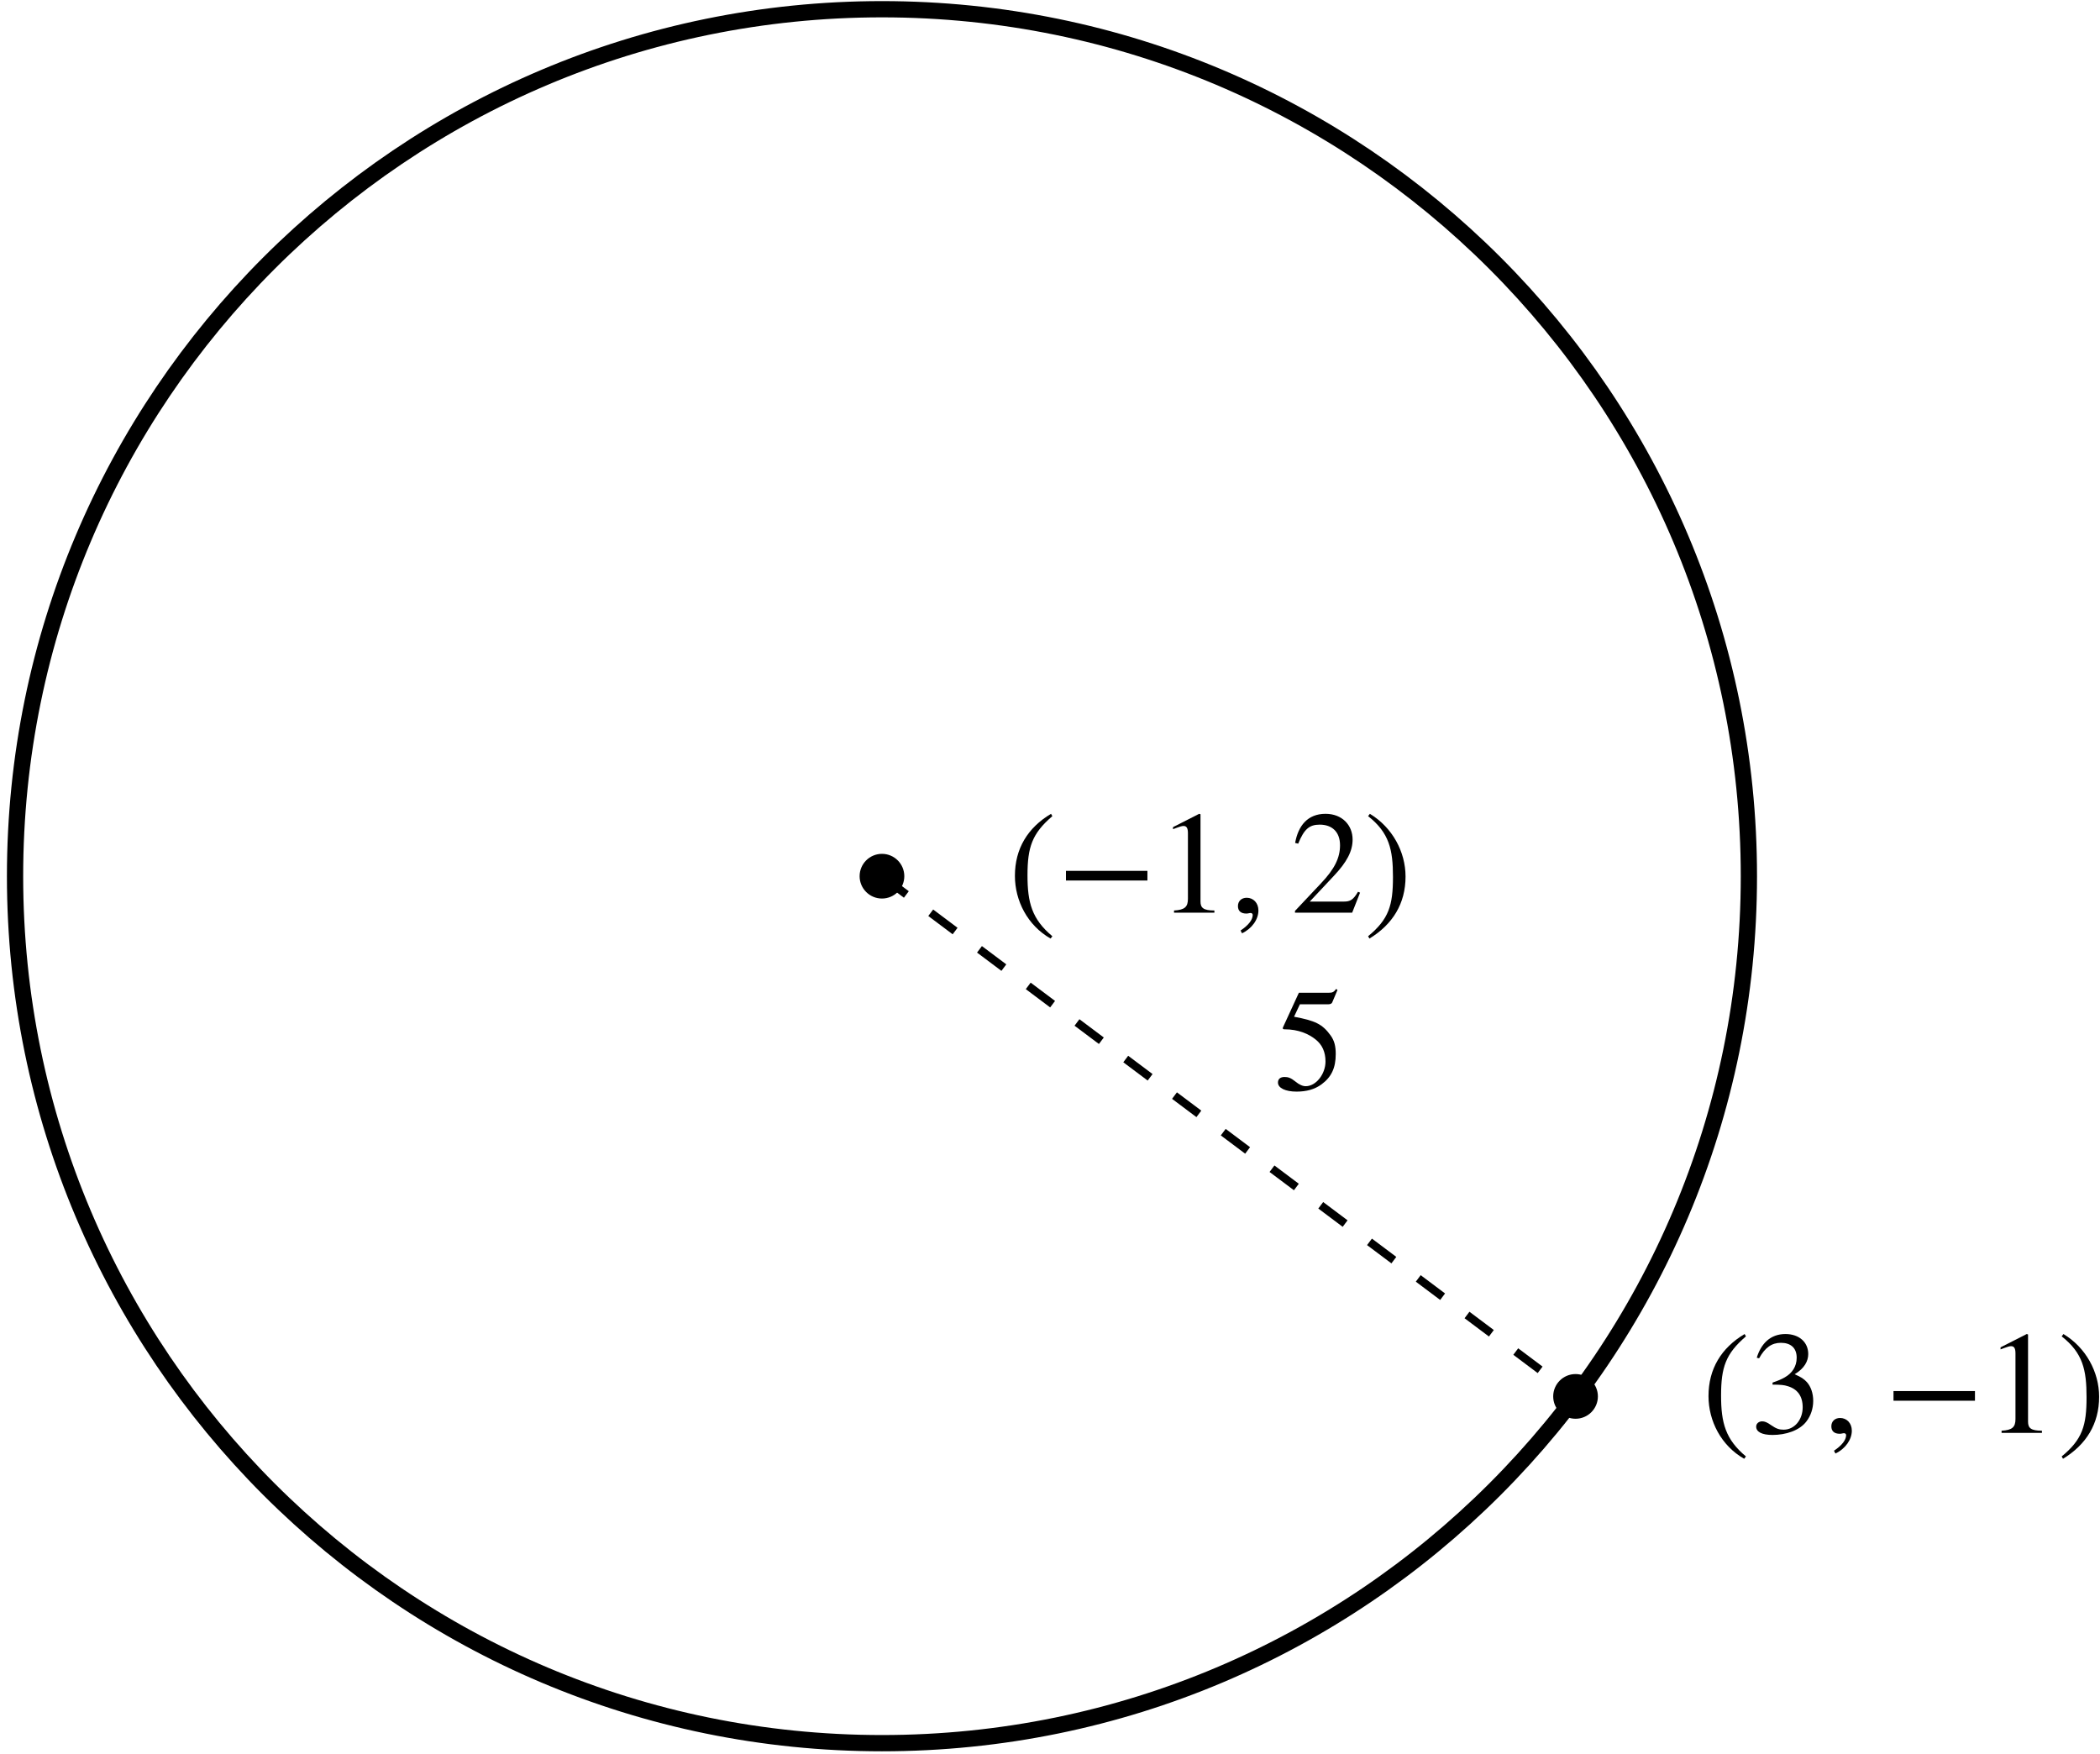
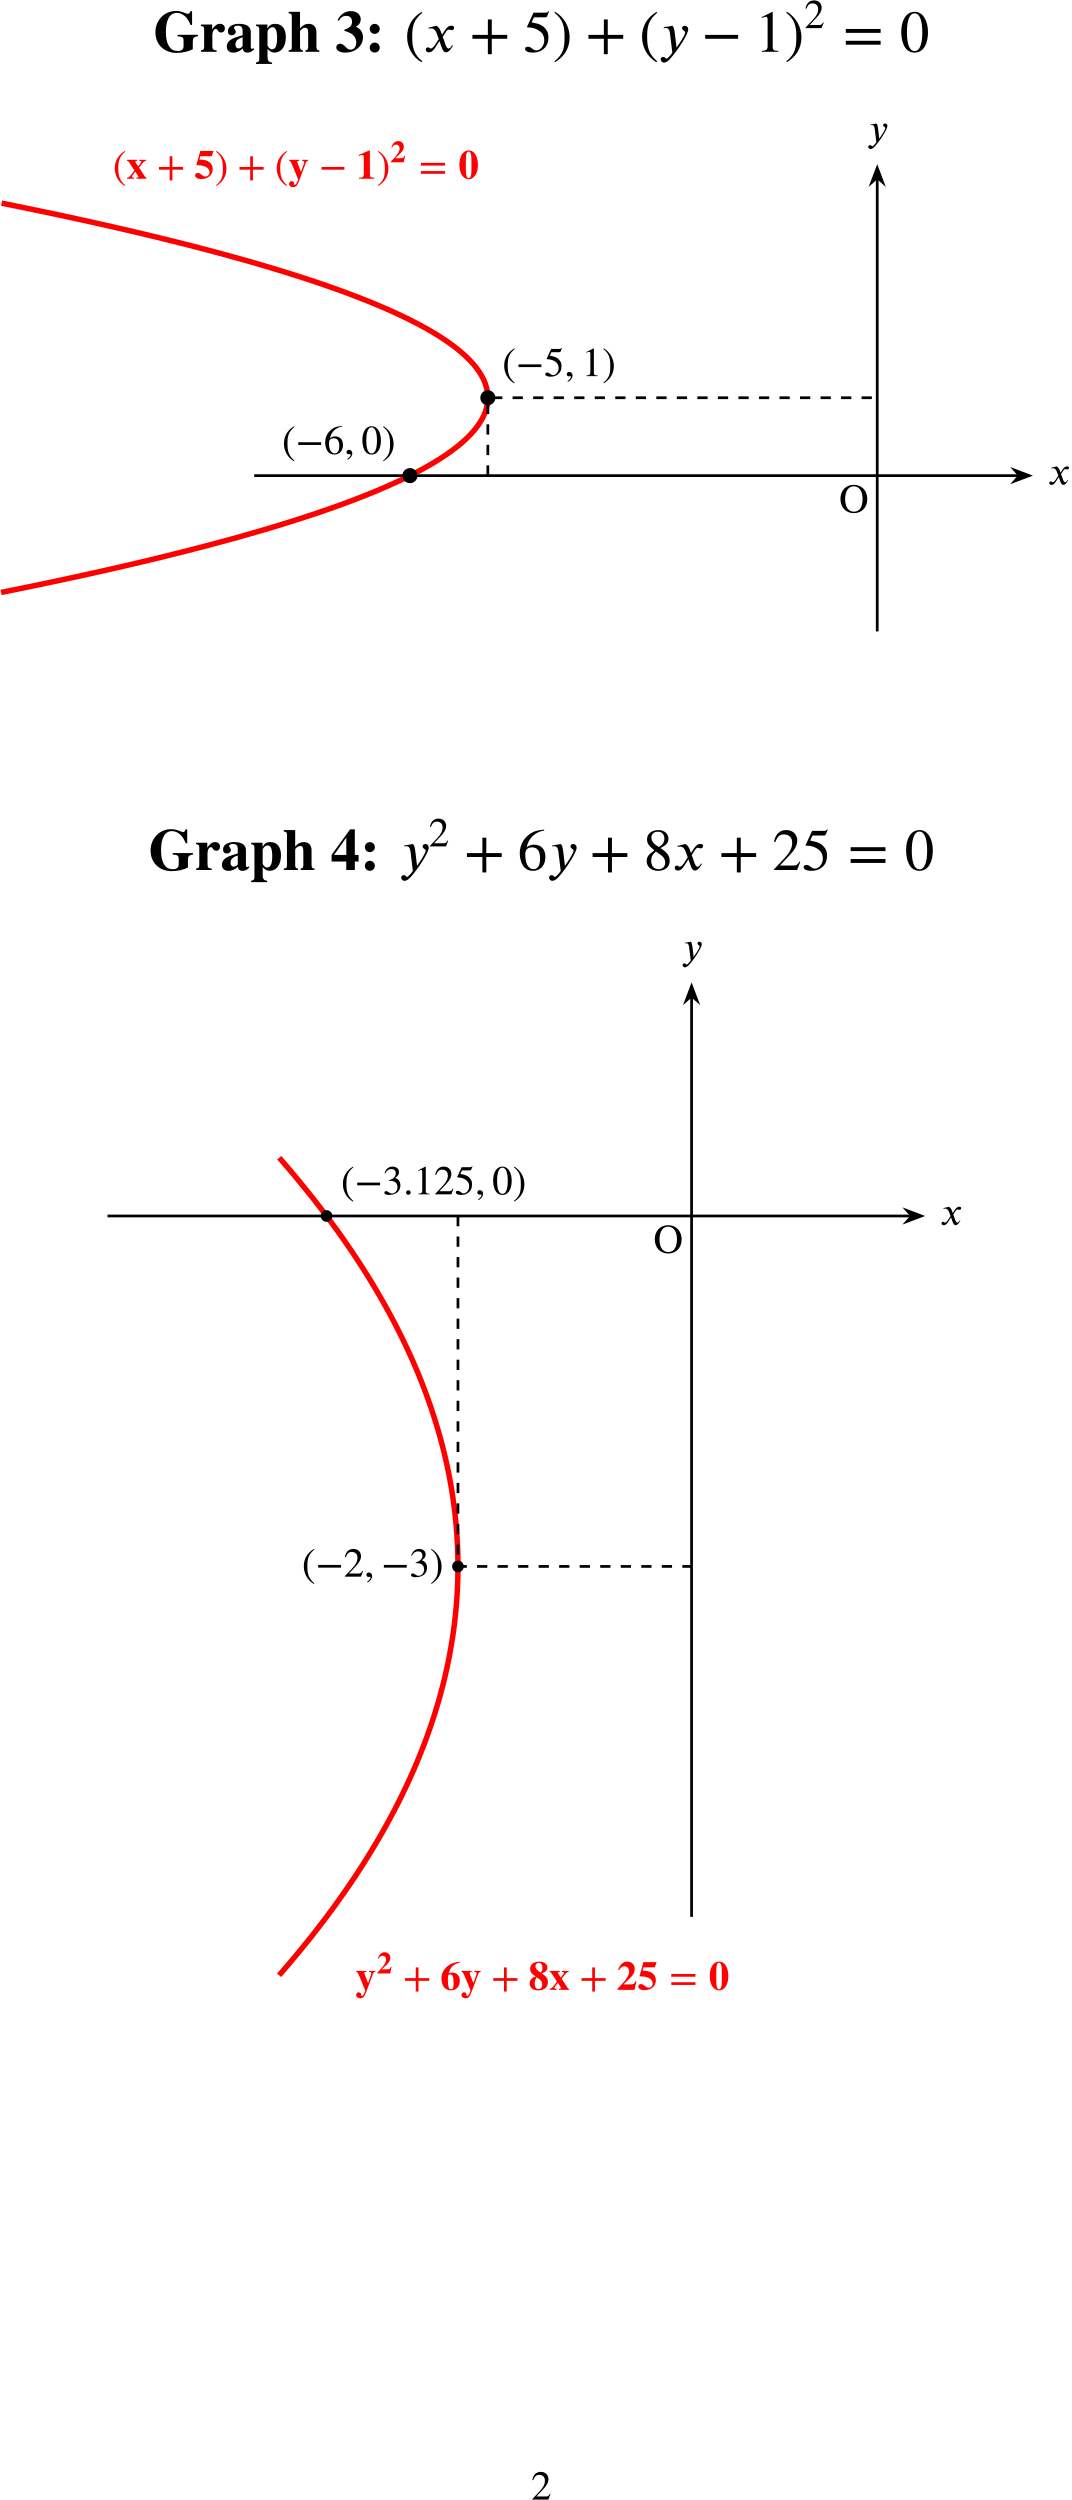
- <svg xmlns="http://www.w3.org/2000/svg" xmlns:xlink="http://www.w3.org/1999/xlink" version="1.1" width="206" height="172" viewBox="0 0 206 172">
+ <svg xmlns="http://www.w3.org/2000/svg" xmlns:xlink="http://www.w3.org/1999/xlink" version="1.1" width="312" height="728" viewBox="0 0 312 728">
  <defs>
    <clipPath id="clip_1">
-       <path transform="matrix(1,0,0,-1,-192,770)" d="M0 0H595.28V841.89H0Z" />
+       <path transform="matrix(1,0,0,-1,-140,770)" d="M0 0H595.28V841.89H0Z" />
    </clipPath>
-     <path id="font_2_41" d="M.304-.161C.164-.044 .134 .069 .134 .255 .134 .448 .165 .541 .304 .66L.295 .676C.135 .581 .048 .437 .048 .252 .048 .082 .134-.087 .292-.177L.304-.161Z" />
-     <path id="font_2_1151" d="M.621 .22V.286H.064V.22H.621Z" />
-     <path id="font_2_50" d="M.394 0V.015C.319 .015 .299 .033 .299 .076V.673L.29 .676 .111 .585V.571L.138 .581C.156 .588 .173 .593 .183 .593 .204 .593 .213 .578 .213 .544V.095C.213 .04 .192 .019 .118 .015V0H.394Z" />
-     <path id="font_2_45" d="M.083-.141C.152-.108 .195-.045 .195 .015 .195 .067 .16 .102 .115 .102 .079 .102 .055 .079 .055 .045 .055 .011 .076-.006 .113-.006 .124-.006 .134-.002 .142-.002 .15-.002 .156-.008 .156-.015 .156-.048 .128-.085 .073-.122L.083-.141Z" />
-     <path id="font_2_51" d="M.474 .137 .46 .143C.427 .087 .406 .076 .364 .076H.13L.295 .252C.384 .346 .423 .421 .423 .5 .423 .599 .351 .676 .238 .676 .115 .676 .051 .594 .03 .477L.051 .472C.091 .57 .126 .602 .198 .602 .283 .602 .337 .552 .337 .461 .337 .376 .301 .3 .207 .201L.029 .012V0H.42L.474 .137Z" />
-     <path id="font_2_42" d="M.029 .66C.174 .546 .199 .431 .199 .244 .199 .05 .171-.044 .029-.161L.038-.177C.197-.08 .285 .062 .285 .247 .285 .417 .194 .584 .041 .676L.029 .66Z" />
-     <path id="font_2_54" d="M.438 .681 .429 .688C.413 .667 .404 .662 .381 .662H.174L.065 .425C.065 .425 .064 .422 .064 .42 .064 .414 .067 .412 .076 .412 .172 .412 .242 .38 .289 .342 .334 .306 .356 .256 .356 .192 .356 .106 .291 .023 .221 .023 .201 .023 .178 .032 .15 .055 .118 .081 .099 .086 .076 .086 .048 .086 .031 .073 .031 .048 .031 .01 .083-.014 .158-.014 .226-.014 .281 .001 .328 .035 .396 .085 .426 .147 .426 .243 .426 .296 .417 .334 .391 .37 .334 .449 .284 .471 .141 .498L.181 .583H.375C.391 .583 .399 .589 .402 .596L.438 .681Z" />
-     <path id="font_2_52" d="M.061 .51C.102 .584 .148 .616 .21 .616 .276 .616 .318 .582 .318 .514 .318 .453 .286 .408 .237 .38 .217 .368 .191 .357 .153 .344V.33C.21 .33 .233 .327 .255 .32 .324 .3 .359 .251 .359 .175 .359 .09 .303 .022 .229 .022 .201 .022 .18 .027 .143 .053 .115 .073 .099 .079 .082 .079 .059 .079 .041 .064 .041 .043 .041 .007 .08-.014 .153-.014 .242-.014 .337 .015 .385 .079 .414 .117 .431 .166 .431 .219 .431 .271 .415 .317 .387 .348 .366 .37 .348 .382 .304 .401 .371 .441 .397 .491 .397 .539 .397 .621 .334 .676 .241 .676 .137 .676 .074 .609 .045 .514L.061 .51Z" />
+     <path id="font_2_40" d="M.755 .287H.411V.262C.497 .257 .513 .24 .513 .188V.099C.513 .048 .488 .014 .417 .014 .34 .014 .297 .043 .262 .101 .229 .156 .214 .235 .214 .338 .214 .545 .282 .658 .398 .658 .445 .658 .493 .64 .536 .602 .579 .564 .597 .529 .632 .453H.657V.688H.63C.615 .652 .605 .642 .586 .642 .576 .642 .563 .646 .54 .656 .482 .68 .437 .691 .385 .691 .185 .691 .037 .53 .037 .331 .037 .117 .191-.019 .392-.019 .496-.019 .604 .006 .669 .044V.162C.669 .225 .68 .254 .755 .262V.287Z" />
+     <path id="font_2_83" d="M.218 .461H.028V.437C.071 .431 .083 .42 .083 .373V.084C.083 .043 .073 .032 .029 .024V0H.294V.024C.233 .028 .222 .042 .222 .106V.283C.222 .342 .248 .387 .283 .387 .291 .387 .3 .382 .311 .364 .328 .336 .345 .326 .371 .326 .408 .326 .434 .354 .434 .394 .434 .44 .4 .473 .353 .473 .303 .473 .265 .447 .218 .379V.461Z" />
+     <path id="font_2_66" d="M.473 .064 .463 .054C.46 .051 .457 .05 .452 .05 .438 .05 .431 .061 .431 .078V.339C.431 .425 .357 .473 .235 .473 .122 .473 .044 .427 .044 .347 .044 .305 .068 .279 .109 .279 .149 .279 .177 .305 .177 .339 .177 .353 .171 .365 .158 .381 .149 .391 .147 .398 .147 .404 .147 .428 .176 .441 .212 .441 .271 .441 .293 .412 .293 .348V.28C.177 .247 .13 .229 .092 .204 .047 .174 .025 .136 .025 .092 .025 .018 .071-.014 .135-.014 .193-.014 .239 .005 .294 .055 .305 .004 .327-.014 .376-.014 .419-.014 .45 .002 .488 .043L.473 .064M.293 .097C.271 .066 .247 .057 .223 .057 .193 .057 .171 .08 .171 .124 .171 .182 .213 .223 .293 .245V.097Z" />
+     <path id="font_2_81" d="M.212 .461H.02V.437C.064 .43 .075 .416 .075 .372V-.118C.075-.16 .067-.173 .019-.181V-.205H.291V-.181C.23-.178 .214-.146 .214-.079V.047C.262 0 .287-.013 .332-.013 .452-.013 .524 .094 .524 .249 .524 .396 .454 .473 .343 .473 .284 .473 .246 .452 .212 .392V.461M.214 .346C.214 .352 .221 .366 .232 .379 .252 .403 .277 .416 .3 .416 .351 .416 .376 .357 .376 .234 .376 .096 .346 .042 .291 .042 .258 .042 .229 .069 .214 .107V.346Z" />
+     <path id="font_2_73" d="M.534 0V.024C.499 .024 .485 .041 .485 .087V.337C.485 .416 .437 .473 .355 .473 .302 .473 .257 .454 .208 .396V.676H.015V.652C.061 .643 .069 .639 .069 .591V.089C.069 .033 .061 .033 .016 .024V0H.256V.024C.219 .029 .208 .044 .208 .085V.348C.208 .352 .215 .362 .225 .372 .247 .394 .271 .406 .295 .406 .334 .406 .346 .38 .346 .309V.085C.346 .044 .334 .028 .3 .024V0H.534Z" />
+     <path id="font_2_20" d="M.058 .524C.096 .586 .132 .607 .184 .607 .247 .607 .283 .574 .283 .504 .283 .445 .247 .403 .152 .373V.356C.235 .327 .269 .313 .305 .279 .336 .25 .354 .206 .354 .158 .354 .086 .316 .036 .256 .036 .232 .036 .209 .044 .177 .079 .14 .12 .112 .136 .081 .136 .043 .136 .016 .11 .016 .076 .016 .022 .076-.014 .168-.014 .341-.014 .468 .1 .468 .246 .468 .327 .422 .397 .346 .424 .407 .451 .43 .505 .43 .551 .43 .622 .368 .688 .266 .688 .167 .688 .09 .638 .037 .536L.058 .524Z" />
+     <path id="font_2_27" d="M.251 .387C.251 .434 .213 .472 .167 .472 .119 .472 .082 .435 .082 .388 .082 .34 .119 .303 .166 .303 .213 .303 .251 .34 .251 .387M.251 .071C.251 .117 .213 .156 .167 .156 .12 .156 .082 .118 .082 .071 .082 .023 .118-.013 .166-.013 .213-.013 .251 .024 .251 .071Z" />
+     <path id="font_3_41" d="M.304-.161C.164-.044 .134 .069 .134 .255 .134 .448 .165 .541 .304 .66L.295 .676C.135 .581 .048 .437 .048 .252 .048 .082 .134-.087 .292-.177L.304-.161Z" />
+     <path id="font_3_2520" d="M.305 .288 .285 .343C.273 .376 .254 .417 .21 .441L.078 .408 .081 .39C.091 .394 .106 .396 .119 .396 .174 .396 .2 .355 .217 .307L.25 .215 .185 .114C.153 .065 .127 .055 .115 .055 .09 .055 .094 .075 .068 .075 .043 .075 .03 .054 .03 .038 .03 .016 .046-.009 .082-.009 .138-.009 .167 .034 .199 .083L.262 .181 .302 .068C.315 .032 .334-.009 .375-.009 .433-.009 .478 .087 .49 .102L.476 .112C.455 .069 .431 .055 .415 .055 .37 .055 .347 .19 .317 .252L.372 .337C.386 .359 .397 .375 .427 .375 .444 .375 .449 .366 .471 .366 .497 .366 .51 .389 .51 .408 .51 .429 .493 .441 .461 .441 .411 .441 .376 .397 .35 .357L.305 .288Z" />
+     <path id="font_3_44" d="M.636 .22V.286H.375V.547H.309V.286H.048V.22H.309V-.041H.375V.22H.636Z" />
+     <path id="font_3_54" d="M.438 .681 .429 .688C.413 .667 .404 .662 .381 .662H.174L.065 .425C.065 .425 .064 .422 .064 .42 .064 .414 .067 .412 .076 .412 .172 .412 .242 .38 .289 .342 .334 .306 .356 .256 .356 .192 .356 .106 .291 .023 .221 .023 .201 .023 .178 .032 .15 .055 .118 .081 .099 .086 .076 .086 .048 .086 .031 .073 .031 .048 .031 .01 .083-.014 .158-.014 .226-.014 .281 .001 .328 .035 .396 .085 .426 .147 .426 .243 .426 .296 .417 .334 .391 .37 .334 .449 .284 .471 .141 .498L.181 .583H.375C.391 .583 .399 .589 .402 .596L.438 .681Z" />
+     <path id="font_3_42" d="M.029 .66C.174 .546 .199 .431 .199 .244 .199 .05 .171-.044 .029-.161L.038-.177C.197-.08 .285 .062 .285 .247 .285 .417 .194 .584 .041 .676L.029 .66Z" />
+     <path id="font_3_2521" d="M.27 .307C.261 .381 .254 .407 .231 .44L.081 .415 .083 .399C.092 .4 .108 .403 .119 .403 .175 .403 .184 .343 .189 .298L.227-.016C.201-.056 .144-.118 .127-.118 .111-.118 .113-.087 .07-.087 .057-.087 .03-.098 .03-.128 .03-.152 .049-.183 .086-.183 .154-.183 .219-.085 .292 .007 .334 .06 .496 .3 .496 .378 .496 .417 .471 .44 .439 .44 .41 .44 .392 .422 .392 .4 .392 .362 .444 .352 .444 .331 .444 .313 .436 .293 .416 .256 .394 .215 .359 .155 .298 .072L.27 .307Z" />
+     <path id="font_3_1151" d="M.621 .22V.286H.064V.22H.621Z" />
+     <path id="font_3_50" d="M.394 0V.015C.319 .015 .299 .033 .299 .076V.673L.29 .676 .111 .585V.571L.138 .581C.156 .588 .173 .593 .183 .593 .204 .593 .213 .578 .213 .544V.095C.213 .04 .192 .019 .118 .015V0H.394Z" />
+     <path id="font_3_51" d="M.474 .137 .46 .143C.427 .087 .406 .076 .364 .076H.13L.295 .252C.384 .346 .423 .421 .423 .5 .423 .599 .351 .676 .238 .676 .115 .676 .051 .594 .03 .477L.051 .472C.091 .57 .126 .602 .198 .602 .283 .602 .337 .552 .337 .461 .337 .376 .301 .3 .207 .201L.029 .012V0H.42L.474 .137Z" />
+     <path id="font_3_62" d="M.637 .32V.386H.048V.32H.637M.637 .12V.186H.048V.12H.637Z" />
+     <path id="font_3_49" d="M.476 .33C.476 .535 .385 .676 .254 .676 .093 .676 .024 .513 .024 .336 .024 .172 .079-.014 .25-.014 .413-.014 .476 .158 .476 .33M.38 .325C.38 .127 .335 .012 .25 .012 .164 .012 .12 .126 .12 .329 .12 .532 .165 .65 .248 .65 .336 .65 .38 .533 .38 .325Z" />
+     <path id="font_4_48" d="M.688 .331C.688 .529 .557 .676 .361 .676 .166 .676 .034 .537 .034 .334 .034 .126 .167-.014 .361-.014 .553-.014 .688 .125 .688 .331M.574 .337C.574 .217 .546 .123 .491 .07 .456 .037 .412 .022 .362 .022 .316 .022 .272 .036 .238 .067 .177 .123 .148 .213 .148 .332 .148 .427 .174 .524 .217 .573 .256 .618 .306 .64 .36 .64 .407 .64 .447 .623 .483 .593 .54 .545 .574 .451 .574 .337Z" />
+     <path id="font_3_2469" d="M.484 0V.024C.468 .029 .461 .033 .454 .044L.306 .272 .407 .398C.426 .421 .446 .432 .477 .437V.461H.309V.437L.329 .435C.352 .433 .36 .428 .36 .413 .36 .398 .349 .384 .322 .349L.286 .303C.282 .309 .277 .315 .273 .32 .24 .363 .215 .405 .215 .418 .215 .43 .229 .436 .262 .437V.461H.012V.437C.038 .433 .044 .428 .064 .398L.192 .201C.177 .183 .185 .192 .17 .173 .155 .154 .141 .136 .127 .117 .071 .042 .051 .026 .014 .024V0H.183V.024C.147 .026 .133 .033 .133 .048 .133 .064 .158 .104 .197 .151 .203 .158 .208 .165 .213 .171 .226 .15 .24 .129 .255 .108 .279 .073 .288 .056 .288 .044 .288 .032 .275 .026 .243 .024V0H.484Z" />
+     <path id="font_3_3371" d="M.47 .676H.148L.051 .331C.142 .326 .188 .322 .231 .309 .323 .28 .373 .225 .373 .157 .373 .096 .329 .053 .273 .053 .25 .053 .218 .065 .183 .095 .142 .13 .11 .141 .083 .141 .048 .141 .022 .115 .022 .08 .022 .033 .08-.008 .169-.008 .334-.008 .451 .088 .451 .234 .451 .338 .387 .417 .278 .448 .24 .459 .209 .463 .127 .468L.149 .549H.425L.47 .676Z" />
+     <path id="font_3_2470" d="M.482 .461H.33V.437C.373 .435 .384 .428 .384 .404 .384 .392 .382 .381 .373 .355L.305 .167 .233 .353C.222 .381 .213 .407 .213 .411 .213 .426 .224 .434 .249 .436L.265 .437V.461H.016V.437C.038 .434 .044 .431 .05 .423 .059 .411 .097 .327 .117 .277L.236-.013 .218-.066C.201-.116 .176-.148 .152-.148 .143-.148 .135-.14 .135-.131 .135-.131 .135-.128 .136-.125 .137-.12 .138-.115 .138-.111 .138-.082 .112-.059 .078-.059 .04-.059 .016-.088 .016-.126 .016-.173 .056-.205 .113-.205 .147-.205 .176-.194 .197-.172 .218-.149 .239-.11 .274-.016L.422 .382C.438 .425 .451 .433 .482 .437V.461Z" />
+     <path id="font_3_3367" d="M.441 0V.024C.35 .026 .334 .042 .334 .118V.688H.316L.065 .579V.553L.085 .561C.113 .572 .137 .577 .15 .577 .175 .577 .186 .554 .186 .507V.129C.186 .042 .167 .025 .068 .024V0H.441Z" />
+     <path id="font_3_3368" d="M.478 .211H.453C.427 .139 .404 .133 .3 .133H.16L.322 .287C.401 .362 .436 .429 .436 .505 .436 .618 .362 .688 .254 .688 .154 .688 .078 .624 .031 .484H.059C.09 .546 .133 .574 .181 .574 .26 .574 .3 .515 .3 .447 .3 .403 .281 .348 .249 .299 .198 .221 .163 .179 .017 .023V0H.432L.478 .211Z" />
+     <path id="font_3_3366" d="M.476 .337C.476 .503 .412 .688 .253 .688 .082 .688 .024 .497 .024 .334 .024 .126 .12-.013 .251-.013 .381-.013 .476 .126 .476 .337M.318 .224C.318 .075 .301 .015 .251 .015 .201 .015 .182 .075 .182 .224V.449C.182 .601 .2 .66 .249 .66 .298 .66 .318 .596 .318 .449V.224Z" />
+     <path id="font_3_45" d="M.083-.141C.152-.108 .195-.045 .195 .015 .195 .067 .16 .102 .115 .102 .079 .102 .055 .079 .055 .045 .055 .011 .076-.006 .113-.006 .124-.006 .134-.002 .142-.002 .15-.002 .156-.008 .156-.015 .156-.048 .128-.085 .073-.122L.083-.141Z" />
+     <path id="font_3_55" d="M.446 .685C.308 .67 .229 .646 .143 .556 .072 .483 .034 .388 .034 .28 .034 .21 .053 .138 .081 .087 .116 .023 .179-.014 .258-.014 .324-.014 .38 .013 .417 .059 .45 .099 .468 .155 .468 .22 .468 .349 .396 .429 .279 .429 .235 .429 .201 .422 .152 .384 .179 .535 .291 .643 .448 .669L.446 .685M.378 .189C.378 .086 .341 .014 .269 .014 .175 .014 .127 .114 .127 .267 .127 .359 .186 .383 .243 .383 .336 .383 .378 .317 .378 .189Z" />
+     <path id="font_2_21" d="M.476 .144V.255H.412V.688H.332L.019 .257V.144H.267V0H.412V.144H.476M.268 .255H.06L.268 .549V.255Z" />
+     <path id="font_3_57" d="M.445 .155C.445 .235 .413 .289 .29 .371 .389 .424 .424 .458 .424 .533 .424 .611 .355 .676 .256 .676 .145 .676 .062 .616 .062 .52 .062 .455 .083 .417 .186 .332 .079 .257 .056 .218 .056 .149 .056 .055 .135-.014 .248-.014 .368-.014 .445 .052 .445 .155M.355 .533C.355 .471 .329 .429 .261 .389 .173 .441 .136 .487 .136 .549 .136 .611 .179 .648 .246 .648 .314 .648 .355 .602 .355 .533M.271 .272C.339 .226 .369 .186 .369 .124 .369 .059 .324 .014 .259 .014 .183 .014 .132 .066 .132 .158 .132 .223 .153 .264 .212 .312L.271 .272Z" />
+     <path id="font_3_3372" d="M.47 .688C.321 .661 .255 .648 .167 .571 .078 .493 .028 .394 .028 .274 .028 .097 .119-.013 .26-.013 .389-.013 .475 .082 .475 .222 .475 .343 .402 .421 .288 .421 .256 .421 .234 .417 .204 .404 .242 .549 .324 .632 .47 .662V.688M.323 .165C.323 .043 .307 .014 .262 .014 .238 .014 .221 .024 .211 .043 .194 .076 .184 .149 .184 .245 .184 .303 .19 .36 .197 .366 .204 .372 .218 .376 .234 .376 .3 .376 .323 .321 .323 .165Z" />
+     <path id="font_3_3374" d="M.472 .187C.472 .271 .435 .326 .322 .403 .417 .432 .458 .479 .458 .543 .458 .623 .388 .688 .263 .688 .125 .688 .039 .619 .039 .513 .039 .437 .078 .384 .177 .325 .083 .302 .028 .246 .028 .157 .028 .05 .113-.013 .24-.013 .385-.013 .472 .067 .472 .187M.339 .537C.339 .489 .331 .466 .298 .422 .214 .465 .168 .52 .168 .576 .168 .623 .204 .659 .251 .659 .307 .659 .339 .605 .339 .537M.333 .127C.333 .056 .296 .019 .242 .019 .181 .019 .149 .072 .149 .161 .149 .204 .159 .246 .2 .306 .309 .233 .333 .201 .333 .127Z" />
+     <path id="font_3_52" d="M.061 .51C.102 .584 .148 .616 .21 .616 .276 .616 .318 .582 .318 .514 .318 .453 .286 .408 .237 .38 .217 .368 .191 .357 .153 .344V.33C.21 .33 .233 .327 .255 .32 .324 .3 .359 .251 .359 .175 .359 .09 .303 .022 .229 .022 .201 .022 .18 .027 .143 .053 .115 .073 .099 .079 .082 .079 .059 .079 .041 .064 .041 .043 .041 .007 .08-.014 .153-.014 .242-.014 .337 .015 .385 .079 .414 .117 .431 .166 .431 .219 .431 .271 .415 .317 .387 .348 .366 .37 .348 .382 .304 .401 .371 .441 .397 .491 .397 .539 .397 .621 .334 .676 .241 .676 .137 .676 .074 .609 .045 .514L.061 .51Z" />
+     <path id="font_3_47" d="M.181 .043C.181 .073 .155 .1 .126 .1 .095 .1 .07 .075 .07 .044 .07 .013 .094-.011 .125-.011 .155-.011 .181 .014 .181 .043Z" />
+     <path id="font_4_19" d="M.474 .137 .46 .143C.427 .087 .406 .076 .364 .076H.13L.295 .252C.384 .346 .423 .421 .423 .5 .423 .599 .351 .676 .238 .676 .115 .676 .051 .594 .03 .477L.051 .472C.091 .57 .126 .602 .198 .602 .283 .602 .337 .552 .337 .461 .337 .376 .301 .3 .207 .201L.029 .012V0H.42L.474 .137Z" />
  </defs>
  <g clip-path="url(#clip_1)">
-     <path transform="matrix(1,0,0,-1,103.526,119.965)" stroke-width="1.594" stroke-linecap="butt" stroke-miterlimit="10" stroke-linejoin="miter" fill="none" stroke="#000000" d="M68.032 34.019C68.032 80.986 29.958 119.06-17.009 119.06-63.977 119.06-102.05 80.986-102.05 34.019-102.05-12.949-63.977-51.023-17.009-51.023 29.958-51.023 68.032-12.949 68.032 34.019ZM-17.009 34.019" />
-     <path transform="matrix(1,0,0,-1,103.526,119.965)" d="M-15.216 34.019C-15.216 35.009-16.019 35.812-17.009 35.812-18 35.812-18.803 35.009-18.803 34.019-18.803 33.028-18 32.225-17.009 32.225-16.019 32.225-15.216 33.028-15.216 34.019ZM-17.009 34.019" />
-     <path transform="matrix(1,0,0,-1,103.526,119.965)" stroke-width=".797" stroke-linecap="butt" stroke-miterlimit="10" stroke-linejoin="miter" fill="none" stroke="#000000" d="M-15.216 34.019C-15.216 35.009-16.019 35.812-17.009 35.812-18 35.812-18.803 35.009-18.803 34.019-18.803 33.028-18 32.225-17.009 32.225-16.019 32.225-15.216 33.028-15.216 34.019ZM-17.009 34.019" />
-     <use data-text="(" xlink:href="#font_2_41" transform="matrix(14.3462,0,0,-14.3462,98.87,89.52599)" />
-     <use data-text="−" xlink:href="#font_2_1151" transform="matrix(14.3462,0,0,-14.3462,103.6473,89.52599)" />
-     <use data-text="1" xlink:href="#font_2_50" transform="matrix(14.3462,0,0,-14.3462,113.4744,89.52599)" />
-     <use data-text="," xlink:href="#font_2_45" transform="matrix(14.3462,0,0,-14.3462,120.6475,89.52599)" />
-     <use data-text="2" xlink:href="#font_2_51" transform="matrix(14.3462,0,0,-14.3462,126.6155,89.52599)" />
-     <use data-text=")" xlink:href="#font_2_42" transform="matrix(14.3462,0,0,-14.3462,133.7886,89.52599)" />
-     <path transform="matrix(1,0,0,-1,103.526,119.965)" stroke-width=".797" stroke-linecap="butt" stroke-dasharray="2.989,2.989" stroke-miterlimit="10" stroke-linejoin="miter" fill="none" stroke="#000000" d="M-17.009 34.019 51.028-17.009" />
-     <use data-text="5" xlink:href="#font_2_54" transform="matrix(14.3462,0,0,-14.3462,124.918,106.876)" />
-     <path transform="matrix(1,0,0,-1,103.526,119.965)" d="M52.821-17.009C52.821-16.019 52.018-15.216 51.028-15.216 50.037-15.216 49.234-16.019 49.234-17.009 49.234-18 50.037-18.803 51.028-18.803 52.018-18.803 52.821-18 52.821-17.009ZM51.028-17.009" />
-     <path transform="matrix(1,0,0,-1,103.526,119.965)" stroke-width=".797" stroke-linecap="butt" stroke-miterlimit="10" stroke-linejoin="miter" fill="none" stroke="#000000" d="M52.821-17.009C52.821-16.019 52.018-15.216 51.028-15.216 50.037-15.216 49.234-16.019 49.234-17.009 49.234-18 50.037-18.803 51.028-18.803 52.018-18.803 52.821-18 52.821-17.009ZM51.028-17.009" />
-     <use data-text="(" xlink:href="#font_2_41" transform="matrix(14.3462,0,0,-14.3462,166.907,140.554)" />
-     <use data-text="3" xlink:href="#font_2_52" transform="matrix(14.3462,0,0,-14.3462,171.6843,140.554)" />
-     <use data-text="," xlink:href="#font_2_45" transform="matrix(14.3462,0,0,-14.3462,178.8574,140.554)" />
-     <use data-text="−" xlink:href="#font_2_1151" transform="matrix(14.3462,0,0,-14.3462,184.8254,140.554)" />
-     <use data-text="1" xlink:href="#font_2_50" transform="matrix(14.3462,0,0,-14.3462,194.6525,140.554)" />
-     <use data-text=")" xlink:href="#font_2_42" transform="matrix(14.3462,0,0,-14.3462,201.8256,140.554)" />
+     <use data-text="G" xlink:href="#font_2_40" transform="matrix(17.2154,0,0,-17.2154,44.622,15.07898)" />
+     <use data-text="r" xlink:href="#font_2_83" transform="matrix(17.2154,0,0,-17.2154,58.01559,15.07898)" />
+     <use data-text="a" xlink:href="#font_2_66" transform="matrix(17.2154,0,0,-17.2154,65.60758,15.07898)" />
+     <use data-text="p" xlink:href="#font_2_81" transform="matrix(17.2154,0,0,-17.2154,74.21527,15.07898)" />
+     <use data-text="h" xlink:href="#font_2_73" transform="matrix(17.2154,0,0,-17.2154,83.78703,15.07898)" />
+     <use data-text="3" xlink:href="#font_2_20" transform="matrix(17.2154,0,0,-17.2154,97.64543,15.07898)" />
+     <use data-text=":" xlink:href="#font_2_27" transform="matrix(17.2154,0,0,-17.2154,106.2531,15.07898)" />
+     <use data-text="(" xlink:href="#font_3_41" transform="matrix(17.2154,0,0,-17.2154,117.725,15.07898)" />
+     <use data-text="𝑥" xlink:href="#font_3_2520" transform="matrix(17.2154,0,0,-17.2154,123.4577,15.07898)" />
+     <use data-text="+" xlink:href="#font_3_44" transform="matrix(17.2154,0,0,-17.2154,136.748,15.07898)" />
+     <use data-text="5" xlink:href="#font_3_54" transform="matrix(17.2154,0,0,-17.2154,152.3624,15.07898)" />
+     <use data-text=")" xlink:href="#font_3_42" transform="matrix(17.2154,0,0,-17.2154,160.9701,15.07898)" />
+     <use data-text="+" xlink:href="#font_3_44" transform="matrix(17.2154,0,0,-17.2154,170.5247,15.07898)" />
+     <use data-text="(" xlink:href="#font_3_41" transform="matrix(17.2154,0,0,-17.2154,186.139,15.07898)" />
+     <use data-text="𝑦" xlink:href="#font_3_2521" transform="matrix(17.2154,0,0,-17.2154,191.8718,15.07898)" />
+     <use data-text="−" xlink:href="#font_3_1151" transform="matrix(17.2154,0,0,-17.2154,204.2496,15.07898)" />
+     <use data-text="1" xlink:href="#font_3_50" transform="matrix(17.2154,0,0,-17.2154,219.864,15.07898)" />
+     <use data-text=")" xlink:href="#font_3_42" transform="matrix(17.2154,0,0,-17.2154,228.4717,15.07898)" />
+     <use data-text="2" xlink:href="#font_3_51" transform="matrix(11.9552,0,0,-11.9552,234.212,8.191985)" />
+     <use data-text="=" xlink:href="#font_3_62" transform="matrix(17.2154,0,0,-17.2154,245.471,15.07898)" />
+     <use data-text="0" xlink:href="#font_3_49" transform="matrix(17.2154,0,0,-17.2154,262.0322,15.07898)" />
+     <path transform="matrix(1,0,0,-1,255.447,138.502)" stroke-width=".797" stroke-linecap="butt" stroke-miterlimit="10" stroke-linejoin="miter" fill="none" stroke="#000000" d="M-181.42 0H41.245" />
+     <path transform="matrix(1,0,0,-1,294.2266,138.502)" d="M5.44 0 1.287 1.571 2.664 0 1.287-1.571Z" />
+     <path transform="matrix(1,0,0,-1,294.2266,138.502)" stroke-width=".797" stroke-linecap="butt" stroke-miterlimit="10" stroke-linejoin="miter" fill="none" stroke="#000000" d="M5.44 0 1.287 1.571 2.664 0 1.287-1.571Z" />
+     <use data-text="𝑥" xlink:href="#font_3_2520" transform="matrix(11.9552,0,0,-11.9552,305.185,141.084)" />
+     <path transform="matrix(1,0,0,-1,255.447,138.502)" stroke-width=".797" stroke-linecap="butt" stroke-miterlimit="10" stroke-linejoin="miter" fill="none" stroke="#000000" d="M0-45.355V86.6" />
+     <path transform="matrix(0,-1,-1,-0,255.447,54.36729)" d="M5.44 0 1.287 1.571 2.664 0 1.287-1.571Z" />
+     <path transform="matrix(0,-1,-1,-0,255.447,54.36729)" stroke-width=".797" stroke-linecap="butt" stroke-miterlimit="10" stroke-linejoin="miter" fill="none" stroke="#000000" d="M5.44 0 1.287 1.571 2.664 0 1.287-1.571Z" />
+     <use data-text="𝑦" xlink:href="#font_3_2521" transform="matrix(11.9552,0,0,-11.9552,252.482,41.22099)" />
+     <use data-text="O" xlink:href="#font_4_48" transform="matrix(11.9552,0,0,-11.9552,244.328,149.263)" />
+     <path transform="matrix(1,0,0,-1,255.447,138.502)" stroke-width="1.594" stroke-linecap="butt" stroke-miterlimit="10" stroke-linejoin="miter" fill="none" stroke="#ff0000" d="M-255.122-34.016-249.455-32.871-243.903-31.726-238.467-30.581-233.147-29.436-227.942-28.291-222.853-27.146-217.879-26.001-213.021-24.856-208.279-23.711-203.652-22.566-199.142-21.421-194.746-20.276-190.466-19.131-186.302-17.986-182.254-16.841-178.321-15.696-174.503-14.551-170.802-13.406-167.216-12.261-163.746-11.116-160.391-9.971-157.152-8.826-154.028-7.681-151.02-6.536-148.128-5.391-145.352-4.246-142.691-3.101-140.145-1.956-137.715-.811-135.401 .334-133.203 1.479-131.12 2.624-129.153 3.769-127.301 4.914-125.565 6.059-123.945 7.204-122.44 8.349-121.051 9.494-119.778 10.639-118.62 11.784-117.578 12.929-116.651 14.074-115.84 15.22-115.145 16.365-114.565 17.51-114.101 18.655-113.753 19.8-113.52 20.945-113.403 22.09-113.401 23.235-113.515 24.38-113.745 25.525-114.09 26.67-114.551 27.815-115.128 28.96-115.82 30.105-116.628 31.25-117.551 32.395-118.59 33.54-119.745 34.685-121.016 35.83-122.401 36.975-123.903 38.12-125.52 39.265-127.253 40.41-129.102 41.555-131.066 42.7-133.145 43.845-135.341 44.99-137.652 46.135-140.078 47.28-142.621 48.425-145.279 49.57-148.052 50.715-150.941 51.86-153.946 53.005-157.066 54.15-160.302 55.295-163.654 56.44-167.121 57.585-170.704 58.73-174.402 59.875-178.217 61.02-182.146 62.165-186.192 63.31-190.353 64.455-194.629 65.6-199.022 66.745-203.53 67.89-208.153 69.035-212.892 70.18-217.747 71.325-222.717 72.47-227.803 73.615-233.005 74.76-238.322 75.906-243.755 77.051-249.304 78.196-254.968 79.341" />
+     <use data-text="(" xlink:href="#font_3_41" transform="matrix(11.9552,0,0,-11.9552,32.85599,52.04199)" fill="#ff0000" />
+     <use data-text="𝐱" xlink:href="#font_3_2469" transform="matrix(11.9552,0,0,-11.9552,36.83707,52.04199)" fill="#ff0000" />
+     <use data-text="+" xlink:href="#font_3_44" transform="matrix(11.9552,0,0,-11.9552,45.70783,52.04199)" fill="#ff0000" />
+     <use data-text="𝟓" xlink:href="#font_3_3371" transform="matrix(11.9552,0,0,-11.9552,56.55118,52.04199)" fill="#ff0000" />
+     <use data-text=")" xlink:href="#font_3_42" transform="matrix(11.9552,0,0,-11.9552,62.52878,52.04199)" fill="#ff0000" />
+     <use data-text="+" xlink:href="#font_3_44" transform="matrix(11.9552,0,0,-11.9552,69.16391,52.04199)" fill="#ff0000" />
+     <use data-text="(" xlink:href="#font_3_41" transform="matrix(11.9552,0,0,-11.9552,80.00726,52.04199)" fill="#ff0000" />
+     <use data-text="𝐲" xlink:href="#font_3_2470" transform="matrix(11.9552,0,0,-11.9552,83.98834,52.04199)" fill="#ff0000" />
+     <use data-text="−" xlink:href="#font_3_1151" transform="matrix(11.9552,0,0,-11.9552,92.87106,52.04199)" fill="#ff0000" />
+     <use data-text="𝟏" xlink:href="#font_3_3367" transform="matrix(11.9552,0,0,-11.9552,103.7144,52.04199)" fill="#ff0000" />
+     <use data-text=")" xlink:href="#font_3_42" transform="matrix(11.9552,0,0,-11.9552,109.692,52.04199)" fill="#ff0000" />
+     <use data-text="𝟐" xlink:href="#font_3_3368" transform="matrix(8.9664,0,0,-8.9664,113.679,47.25999)" fill="#ff0000" />
+     <use data-text="=" xlink:href="#font_3_62" transform="matrix(11.9552,0,0,-11.9552,121.981,52.04199)" fill="#ff0000" />
+     <use data-text="𝟎" xlink:href="#font_3_3366" transform="matrix(11.9552,0,0,-11.9552,133.4819,52.04199)" fill="#ff0000" />
+     <path transform="matrix(1,0,0,-1,255.447,138.502)" stroke-width=".797" stroke-linecap="butt" stroke-dasharray="2.989,2.989" stroke-miterlimit="10" stroke-linejoin="miter" fill="none" stroke="#000000" d="M-113.388 0V22.678H0" />
+     <path transform="matrix(1,0,0,-1,255.447,138.502)" d="M-111.395 22.678C-111.395 23.778-112.287 24.67-113.388 24.67-114.488 24.67-115.38 23.778-115.38 22.678-115.38 21.577-114.488 20.685-113.388 20.685-112.287 20.685-111.395 21.577-111.395 22.678ZM-113.388 22.678" />
+     <path transform="matrix(1,0,0,-1,255.447,138.502)" stroke-width=".399" stroke-linecap="butt" stroke-miterlimit="10" stroke-linejoin="miter" fill="none" stroke="#000000" d="M-111.395 22.678C-111.395 23.778-112.287 24.67-113.388 24.67-114.488 24.67-115.38 23.778-115.38 22.678-115.38 21.577-114.488 20.685-113.388 20.685-112.287 20.685-111.395 21.577-111.395 22.678ZM-113.388 22.678" />
+     <use data-text="(" xlink:href="#font_3_41" transform="matrix(11.9552,0,0,-11.9552,146.243,109.524)" />
+     <use data-text="−" xlink:href="#font_3_1151" transform="matrix(11.9552,0,0,-11.9552,150.2241,109.524)" />
+     <use data-text="5" xlink:href="#font_3_54" transform="matrix(11.9552,0,0,-11.9552,158.4134,109.524)" />
+     <use data-text="," xlink:href="#font_3_45" transform="matrix(11.9552,0,0,-11.9552,164.391,109.524)" />
+     <use data-text="1" xlink:href="#font_3_50" transform="matrix(11.9552,0,0,-11.9552,169.3643,109.524)" />
+     <use data-text=")" xlink:href="#font_3_42" transform="matrix(11.9552,0,0,-11.9552,175.3419,109.524)" />
+     <path transform="matrix(1,0,0,-1,255.447,138.502)" d="M-134.073 0C-134.073 1.1-134.965 1.993-136.065 1.993-137.166 1.993-138.058 1.1-138.058 0-138.058-1.1-137.166-1.993-136.065-1.993-134.965-1.993-134.073-1.1-134.073 0ZM-136.065 0" />
+     <path transform="matrix(1,0,0,-1,255.447,138.502)" stroke-width=".399" stroke-linecap="butt" stroke-miterlimit="10" stroke-linejoin="miter" fill="none" stroke="#000000" d="M-134.073 0C-134.073 1.1-134.965 1.993-136.065 1.993-137.166 1.993-138.058 1.1-138.058 0-138.058-1.1-137.166-1.993-136.065-1.993-134.965-1.993-134.073-1.1-134.073 0ZM-136.065 0" />
+     <use data-text="(" xlink:href="#font_3_41" transform="matrix(11.9552,0,0,-11.9552,82.10899,132.202)" />
+     <use data-text="−" xlink:href="#font_3_1151" transform="matrix(11.9552,0,0,-11.9552,86.09007,132.202)" />
+     <use data-text="6" xlink:href="#font_3_55" transform="matrix(11.9552,0,0,-11.9552,94.27937,132.202)" />
+     <use data-text="," xlink:href="#font_3_45" transform="matrix(11.9552,0,0,-11.9552,100.257,132.202)" />
+     <use data-text="0" xlink:href="#font_3_49" transform="matrix(11.9552,0,0,-11.9552,105.2303,132.202)" />
+     <use data-text=")" xlink:href="#font_3_42" transform="matrix(11.9552,0,0,-11.9552,111.2079,132.202)" />
+     <use data-text="G" xlink:href="#font_2_40" transform="matrix(17.2154,0,0,-17.2154,43.21,253.349)" />
+     <use data-text="r" xlink:href="#font_2_83" transform="matrix(17.2154,0,0,-17.2154,56.60359,253.349)" />
+     <use data-text="a" xlink:href="#font_2_66" transform="matrix(17.2154,0,0,-17.2154,64.19557,253.349)" />
+     <use data-text="p" xlink:href="#font_2_81" transform="matrix(17.2154,0,0,-17.2154,72.80327,253.349)" />
+     <use data-text="h" xlink:href="#font_2_73" transform="matrix(17.2154,0,0,-17.2154,82.37503,253.349)" />
+     <use data-text="4" xlink:href="#font_2_21" transform="matrix(17.2154,0,0,-17.2154,96.23343,253.349)" />
+     <use data-text=":" xlink:href="#font_2_27" transform="matrix(17.2154,0,0,-17.2154,104.8411,253.349)" />
+     <use data-text="𝑦" xlink:href="#font_3_2521" transform="matrix(17.2154,0,0,-17.2154,116.313,253.349)" />
+     <use data-text="2" xlink:href="#font_3_51" transform="matrix(11.9552,0,0,-11.9552,124.852,246.462)" />
+     <use data-text="+" xlink:href="#font_3_44" transform="matrix(17.2154,0,0,-17.2154,135.154,253.349)" />
+     <use data-text="6" xlink:href="#font_3_55" transform="matrix(17.2154,0,0,-17.2154,150.7684,253.349)" />
+     <use data-text="𝑦" xlink:href="#font_3_2521" transform="matrix(17.2154,0,0,-17.2154,159.3761,253.349)" />
+     <use data-text="+" xlink:href="#font_3_44" transform="matrix(17.2154,0,0,-17.2154,171.7367,253.349)" />
+     <use data-text="8" xlink:href="#font_3_57" transform="matrix(17.2154,0,0,-17.2154,187.3511,253.349)" />
+     <use data-text="𝑥" xlink:href="#font_3_2520" transform="matrix(17.2154,0,0,-17.2154,195.9588,253.349)" />
+     <use data-text="+" xlink:href="#font_3_44" transform="matrix(17.2154,0,0,-17.2154,209.2491,253.349)" />
+     <use data-text="2" xlink:href="#font_3_51" transform="matrix(17.2154,0,0,-17.2154,224.8807,253.349)" />
+     <use data-text="5" xlink:href="#font_3_54" transform="matrix(17.2154,0,0,-17.2154,233.4883,253.349)" />
+     <use data-text="=" xlink:href="#font_3_62" transform="matrix(17.2154,0,0,-17.2154,246.8819,253.349)" />
+     <use data-text="0" xlink:href="#font_3_49" transform="matrix(17.2154,0,0,-17.2154,263.4432,253.349)" />
+     <path transform="matrix(1,0,0,-1,201.389,354.095)" stroke-width=".797" stroke-linecap="butt" stroke-miterlimit="10" stroke-linejoin="miter" fill="none" stroke="#000000" d="M-170.08 0H63.922" />
+     <path transform="matrix(1,0,0,-1,262.8458,354.095)" d="M5.44 0 1.287 1.571 2.664 0 1.287-1.571Z" />
+     <path transform="matrix(1,0,0,-1,262.8458,354.095)" stroke-width=".797" stroke-linecap="butt" stroke-miterlimit="10" stroke-linejoin="miter" fill="none" stroke="#000000" d="M5.44 0 1.287 1.571 2.664 0 1.287-1.571Z" />
+     <use data-text="𝑥" xlink:href="#font_3_2520" transform="matrix(11.9552,0,0,-11.9552,273.804,356.677)" />
+     <path transform="matrix(1,0,0,-1,201.389,354.095)" stroke-width=".797" stroke-linecap="butt" stroke-miterlimit="10" stroke-linejoin="miter" fill="none" stroke="#000000" d="M0-204.097V63.922" />
+     <path transform="matrix(0,-1,-1,-0,201.389,292.6382)" d="M5.44 0 1.287 1.571 2.664 0 1.287-1.571Z" />
+     <path transform="matrix(0,-1,-1,-0,201.389,292.6382)" stroke-width=".797" stroke-linecap="butt" stroke-miterlimit="10" stroke-linejoin="miter" fill="none" stroke="#000000" d="M5.44 0 1.287 1.571 2.664 0 1.287-1.571Z" />
+     <use data-text="𝑦" xlink:href="#font_3_2521" transform="matrix(11.9552,0,0,-11.9552,198.424,279.492)" />
+     <use data-text="O" xlink:href="#font_4_48" transform="matrix(11.9552,0,0,-11.9552,190.27,364.855)" />
+     <path transform="matrix(1,0,0,-1,201.389,354.095)" stroke-width="1.594" stroke-linecap="butt" stroke-miterlimit="10" stroke-linejoin="miter" fill="none" stroke="#ff0000" d="M-120.119-221.105-118.035-218.7-115.994-216.295-113.997-213.89-112.041-211.486-110.129-209.081-108.259-206.676-106.431-204.272-104.646-201.867-102.902-199.462-101.202-197.057-99.544-194.653-97.929-192.248-96.356-189.843-94.826-187.438-93.338-185.034-91.893-182.629-90.489-180.224-89.129-177.819-87.811-175.415-86.536-173.01-85.303-170.605-84.113-168.201-82.965-165.796-81.86-163.391-80.796-160.986-79.776-158.582-78.798-156.177-77.863-153.772-76.97-151.367-76.119-148.963-75.312-146.558-74.547-144.153-73.823-141.748-73.143-139.344-72.505-136.939-71.91-134.534-71.357-132.13-70.846-129.725-70.379-127.32-69.954-124.915-69.57-122.511-69.23-120.106-68.932-117.701-68.677-115.296-68.464-112.892-68.294-110.487-68.166-108.082-68.08-105.677-68.037-103.273-68.037-100.868-68.079-98.463-68.163-96.059-68.291-93.654-68.46-91.249-68.672-88.844-68.927-86.44-69.224-84.035-69.564-81.63-69.946-79.225-70.37-76.821-70.838-74.416-71.347-72.011-71.899-69.606-72.494-67.202-73.131-64.797-73.811-62.392-74.533-59.988-75.297-57.583-76.104-55.178-76.954-52.773-77.846-50.369-78.781-47.964-79.758-45.559-80.777-43.154-81.839-40.75-82.944-38.345-84.091-35.94-85.281-33.535-86.512-31.131-87.788-28.726-89.105-26.321-90.464-23.917-91.866-21.512-93.311-19.107-94.798-16.702-96.327-14.298-97.899-11.893-99.515-9.488-101.172-7.083-102.871-4.679-104.613-2.274-106.397 .131-108.224 2.536-110.093 4.94-112.006 7.345-113.961 9.75-115.959 12.154-117.998 14.559-120.08 16.964" />
+     <use data-text="𝐲" xlink:href="#font_3_2470" transform="matrix(11.9552,0,0,-11.9552,103.525,579.45)" fill="#ff0000" />
+     <use data-text="𝟐" xlink:href="#font_3_3368" transform="matrix(8.9664,0,0,-8.9664,109.742,574.668)" fill="#ff0000" />
+     <use data-text="+" xlink:href="#font_3_44" transform="matrix(11.9552,0,0,-11.9552,117.38,579.45)" fill="#ff0000" />
+     <use data-text="𝟔" xlink:href="#font_3_3372" transform="matrix(11.9552,0,0,-11.9552,128.2234,579.45)" fill="#ff0000" />
+     <use data-text="𝐲" xlink:href="#font_3_2470" transform="matrix(11.9552,0,0,-11.9552,134.201,579.45)" fill="#ff0000" />
+     <use data-text="+" xlink:href="#font_3_44" transform="matrix(11.9552,0,0,-11.9552,143.0717,579.45)" fill="#ff0000" />
+     <use data-text="𝟖" xlink:href="#font_3_3374" transform="matrix(11.9552,0,0,-11.9552,153.9151,579.45)" fill="#ff0000" />
+     <use data-text="𝐱" xlink:href="#font_3_2469" transform="matrix(11.9552,0,0,-11.9552,159.8927,579.45)" fill="#ff0000" />
+     <use data-text="+" xlink:href="#font_3_44" transform="matrix(11.9552,0,0,-11.9552,168.7635,579.45)" fill="#ff0000" />
+     <use data-text="𝟐" xlink:href="#font_3_3368" transform="matrix(11.9552,0,0,-11.9552,179.6188,579.45)" fill="#ff0000" />
+     <use data-text="𝟓" xlink:href="#font_3_3371" transform="matrix(11.9552,0,0,-11.9552,185.5964,579.45)" fill="#ff0000" />
+     <use data-text="=" xlink:href="#font_3_62" transform="matrix(11.9552,0,0,-11.9552,194.8975,579.45)" fill="#ff0000" />
+     <use data-text="𝟎" xlink:href="#font_3_3366" transform="matrix(11.9552,0,0,-11.9552,206.3984,579.45)" fill="#ff0000" />
+     <path transform="matrix(1,0,0,-1,201.389,354.095)" stroke-width=".797" stroke-linecap="butt" stroke-dasharray="2.989,2.989" stroke-miterlimit="10" stroke-linejoin="miter" fill="none" stroke="#000000" d="M-68.032 0V-102.048H0" />
+     <path transform="matrix(1,0,0,-1,201.389,354.095)" d="M-66.538-102.048C-66.538-101.223-67.207-100.554-68.032-100.554-68.858-100.554-69.527-101.223-69.527-102.048-69.527-102.874-68.858-103.543-68.032-103.543-67.207-103.543-66.538-102.874-66.538-102.048ZM-68.032-102.048" />
+     <path transform="matrix(1,0,0,-1,201.389,354.095)" stroke-width=".399" stroke-linecap="butt" stroke-miterlimit="10" stroke-linejoin="miter" fill="none" stroke="#000000" d="M-66.538-102.048C-66.538-101.223-67.207-100.554-68.032-100.554-68.858-100.554-69.527-101.223-69.527-102.048-69.527-102.874-68.858-103.543-68.032-103.543-67.207-103.543-66.538-102.874-66.538-102.048ZM-68.032-102.048" />
+     <use data-text="(" xlink:href="#font_3_41" transform="matrix(11.9552,0,0,-11.9552,87.89501,459.126)" />
+     <use data-text="−" xlink:href="#font_3_1151" transform="matrix(11.9552,0,0,-11.9552,91.87608,459.126)" />
+     <use data-text="2" xlink:href="#font_3_51" transform="matrix(11.9552,0,0,-11.9552,100.0654,459.126)" />
+     <use data-text="," xlink:href="#font_3_45" transform="matrix(11.9552,0,0,-11.9552,106.043,459.126)" />
+     <use data-text="−" xlink:href="#font_3_1151" transform="matrix(11.9552,0,0,-11.9552,111.0163,459.126)" />
+     <use data-text="3" xlink:href="#font_3_52" transform="matrix(11.9552,0,0,-11.9552,119.2056,459.126)" />
+     <use data-text=")" xlink:href="#font_3_42" transform="matrix(11.9552,0,0,-11.9552,125.1832,459.126)" />
+     <path transform="matrix(1,0,0,-1,201.389,354.095)" d="M-104.806 0C-104.806 .825-105.475 1.494-106.3 1.494-107.126 1.494-107.795 .825-107.795 0-107.795-.825-107.126-1.494-106.3-1.494-105.475-1.494-104.806-.825-104.806 0ZM-106.3 0" />
+     <path transform="matrix(1,0,0,-1,201.389,354.095)" stroke-width=".399" stroke-linecap="butt" stroke-miterlimit="10" stroke-linejoin="miter" fill="none" stroke="#000000" d="M-104.806 0C-104.806 .825-105.475 1.494-106.3 1.494-107.126 1.494-107.795 .825-107.795 0-107.795-.825-107.126-1.494-106.3-1.494-105.475-1.494-104.806-.825-104.806 0ZM-106.3 0" />
+     <use data-text="(" xlink:href="#font_3_41" transform="matrix(11.9552,0,0,-11.9552,99.27301,347.795)" />
+     <use data-text="−" xlink:href="#font_3_1151" transform="matrix(11.9552,0,0,-11.9552,103.2541,347.795)" />
+     <use data-text="3" xlink:href="#font_3_52" transform="matrix(11.9552,0,0,-11.9552,111.4434,347.795)" />
+     <use data-text="." xlink:href="#font_3_47" transform="matrix(11.9552,0,0,-11.9552,117.421,347.795)" />
+     <use data-text="1" xlink:href="#font_3_50" transform="matrix(11.9552,0,0,-11.9552,120.4098,347.795)" />
+     <use data-text="2" xlink:href="#font_3_51" transform="matrix(11.9552,0,0,-11.9552,126.3874,347.795)" />
+     <use data-text="5" xlink:href="#font_3_54" transform="matrix(11.9552,0,0,-11.9552,132.365,347.795)" />
+     <use data-text="," xlink:href="#font_3_45" transform="matrix(11.9552,0,0,-11.9552,138.3426,347.795)" />
+     <use data-text="0" xlink:href="#font_3_49" transform="matrix(11.9552,0,0,-11.9552,143.3159,347.795)" />
+     <use data-text=")" xlink:href="#font_3_42" transform="matrix(11.9552,0,0,-11.9552,149.2936,347.795)" />
+     <use data-text="2" xlink:href="#font_4_19" transform="matrix(11.9552,0,0,-11.9552,154.649,727.888)" />
  </g>
</svg>
